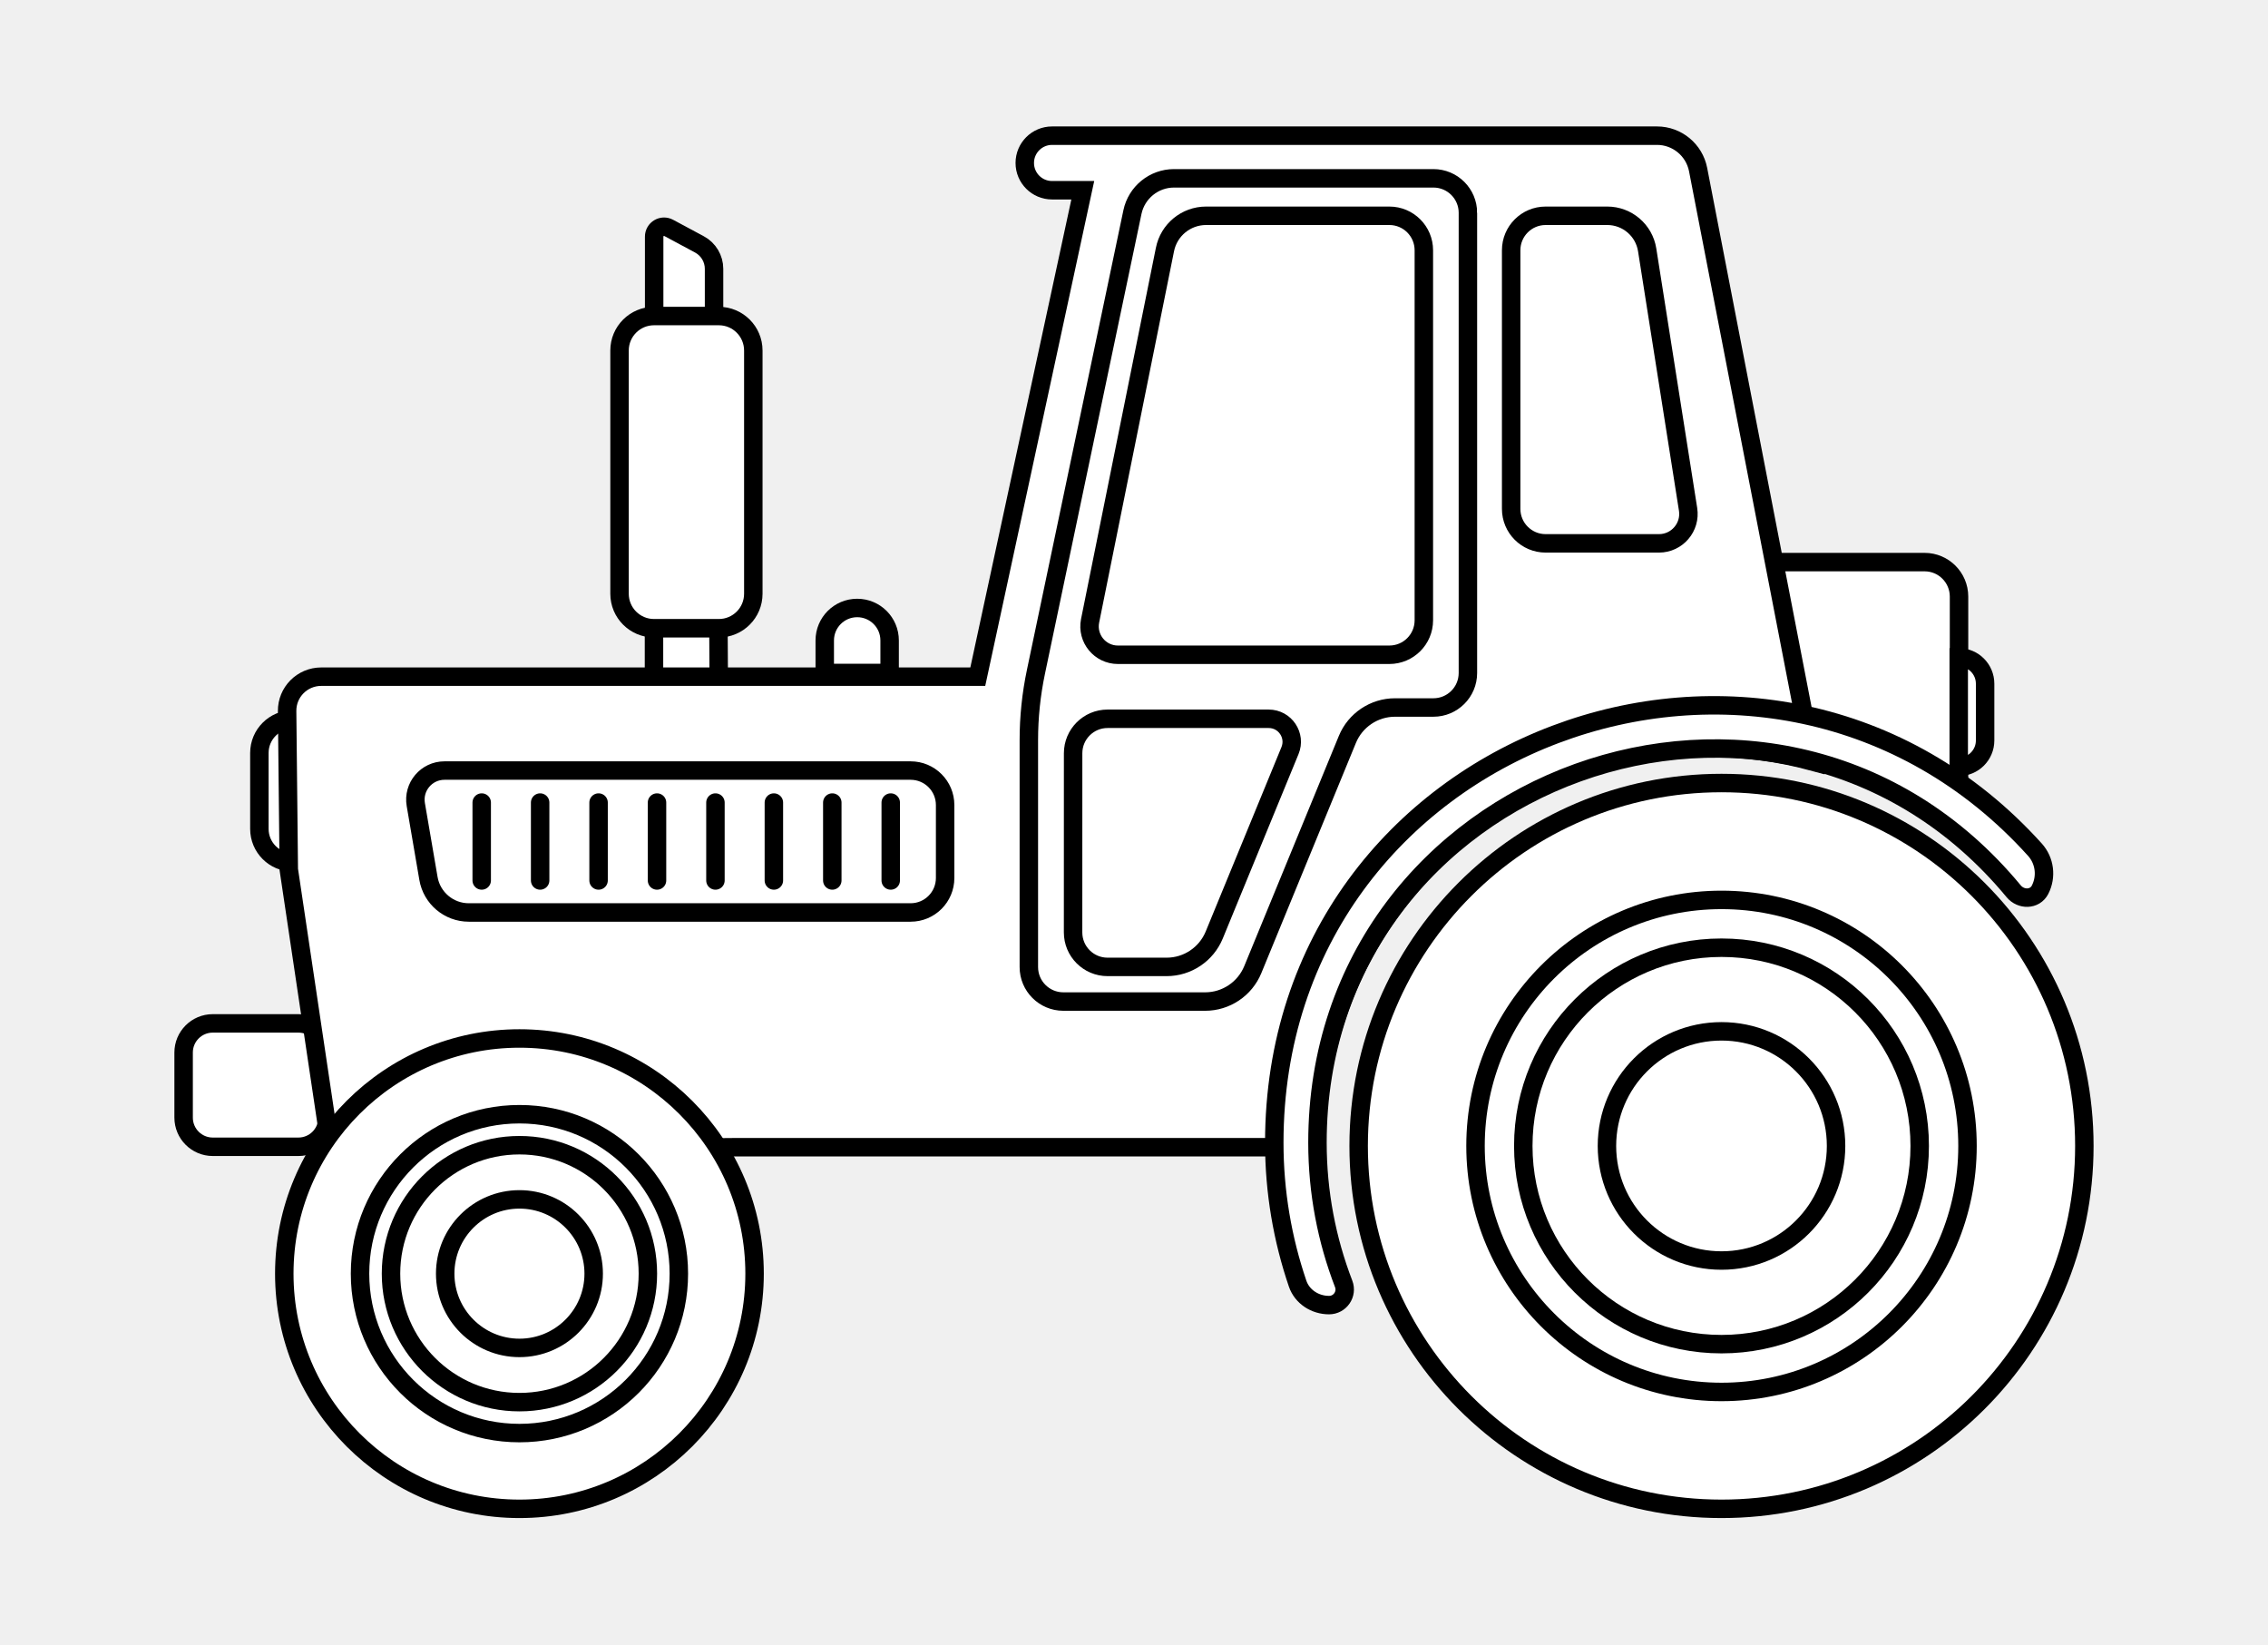
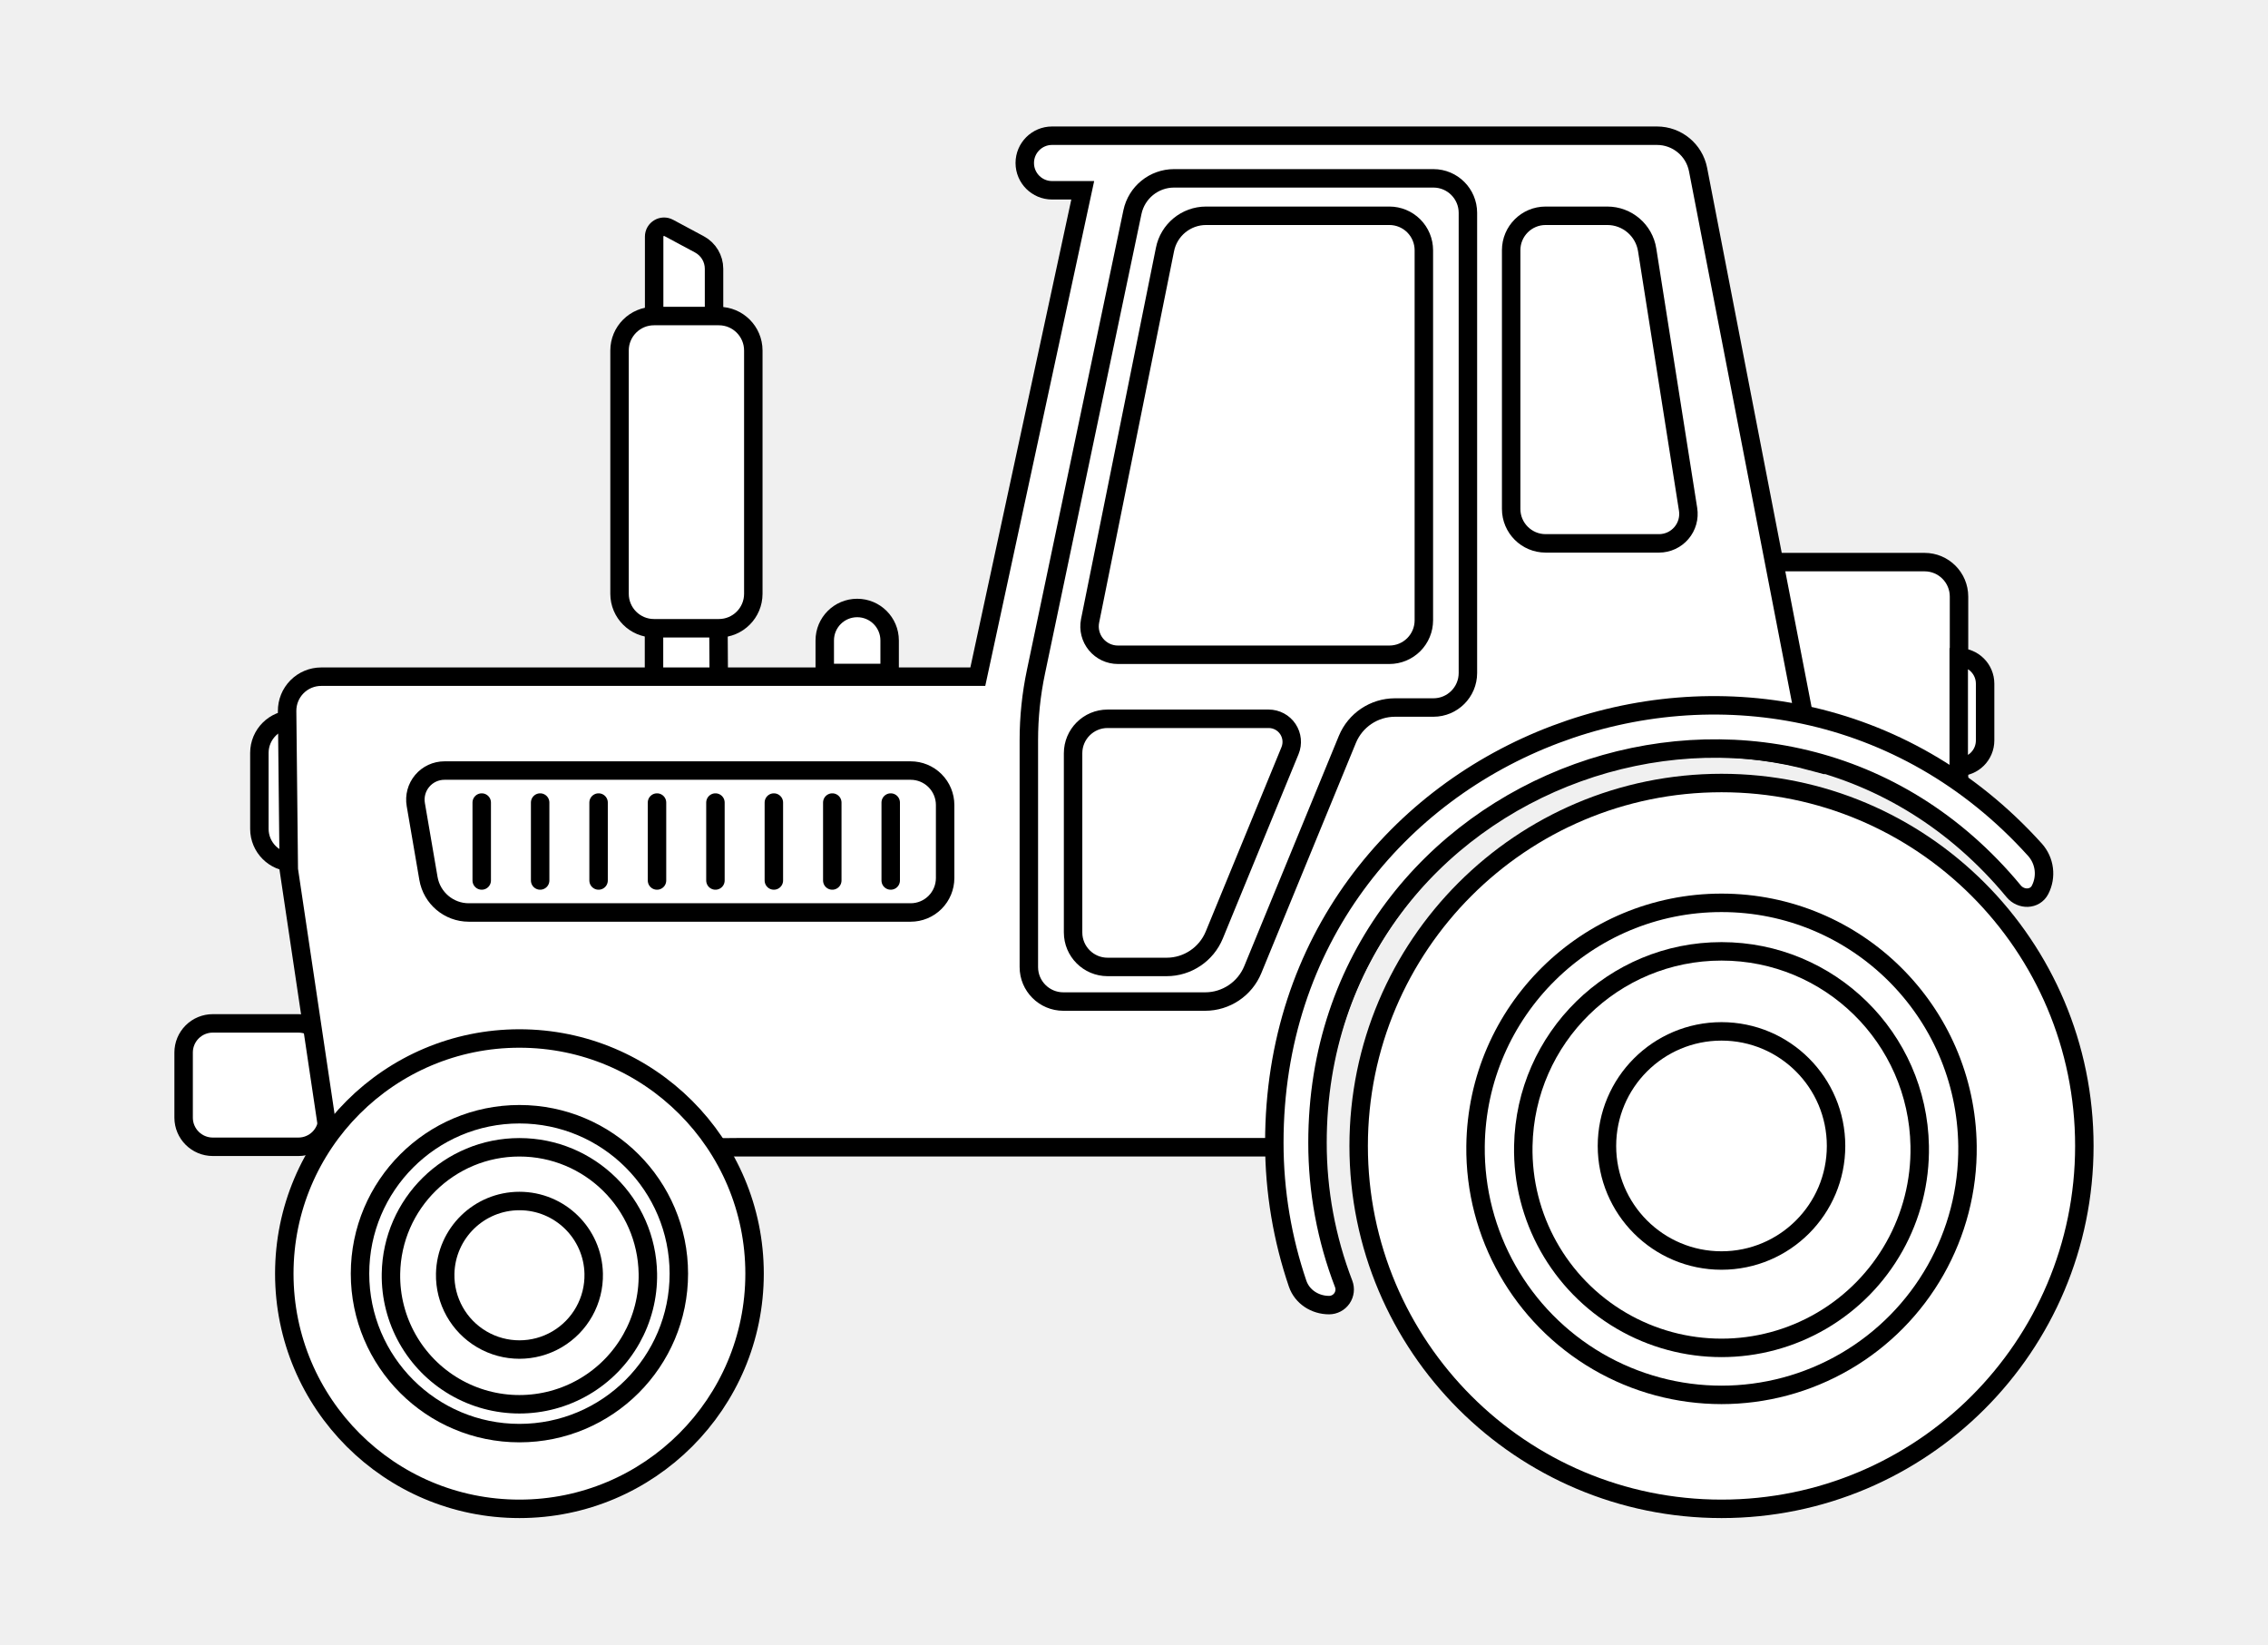
- <svg xmlns="http://www.w3.org/2000/svg" width="65.019mm" height="47.138mm" viewBox="0 0 65.019 47.138" version="1.1" id="svg1">
-   <defs id="defs1" />
-   <g id="layer1" transform="translate(-47.91977,-60.25086)">
-     <g id="g1" transform="translate(4.999843,3.624841)">
-       <g id="g133" style="stroke:#000000;stroke-opacity:1" transform="matrix(0.2645833,0,0,0.2645833,39.48644,-57.35907)">
-         <path style="fill:#ffffff;stroke:#000000;stroke-width:2;stroke-miterlimit:10;stroke-opacity:1" d="m 83.856,465.733 v -9.285 c 0,-0.813 0.865,-1.331 1.582,-0.946 l 3.325,1.785 c 0.972,0.52 1.582,1.542 1.582,2.644 v 7.227 z" id="path130" />
-         <path style="fill:#ffffff;stroke:#000000;stroke-width:2;stroke-miterlimit:10;stroke-opacity:1" d="m 102.341,503.716 h 7.028 v -3.526 c 0,-1.941 -1.573,-3.515 -3.514,-3.515 -1.941,0 -3.515,1.574 -3.515,3.515 v 3.526 z" id="path131" />
-         <path style="fill:#ffffff;stroke:#000000;stroke-width:2;stroke-miterlimit:10;stroke-opacity:1" d="m 87.353,467.167 c -1.94,0.021 -3.515,1.573 -3.515,3.515 0,25.81 0,18.28 0,40.942 h 7.028 c 0,-22.671 -0.258,-12.755 -0.258,-38.558 0.213,-1.054 -2.32,-5.909 -3.255,-5.899 z" id="path132" />
-         <path style="fill:#ffffff;stroke:#000000;stroke-width:2;stroke-miterlimit:10;stroke-opacity:1" d="m 80.105,468.782 c 0,-2.063 1.673,-3.735 3.736,-3.735 h 7.023 c 2.063,0 3.736,1.672 3.736,3.735 v 26.354 c 0,2.063 -1.674,3.734 -3.736,3.734 h -7.023 c -2.063,0 -3.736,-1.671 -3.736,-3.734 z" id="path133" />
+ <svg xmlns="http://www.w3.org/2000/svg" width="245.74" height="178.159" viewBox="0 0 65.019 47.138">
+   <g stroke="#000">
+     <g fill="#fff" stroke-width="2" stroke-miterlimit="10">
+       <path d="M18.753 9.24V6.783c0-.215.23-.352.419-.25l.88.472a.795.795 0 01.418.7v1.912zM23.644 19.29h1.86v-.933a.93.93 0 10-1.86 0v.933zM19.679 9.62a.934.934 0 00-.93.93v10.832h1.86c0-5.998-.07-3.375-.07-10.202.057-.279-.613-1.563-.86-1.56z" stroke-width=".529" />
+       <path d="M17.761 10.047c0-.546.443-.988.988-.988h1.859c.545 0 .988.442.988.988v6.973a.988.988 0 01-.988.988h-1.859a.988.988 0 01-.988-.988z" stroke-width=".529" />
+     </g>
+     <path d="M56.161 23.265V17.1a.988.988 0 00-.988-.988h-6.08v5.003c.096-.002.192-.007.29-.007 2.525 0 4.863.8 6.778 2.157z" fill="#fff" stroke-width=".529" stroke-miterlimit="10" />
+     <g fill="#fff" stroke-width="2" stroke-miterlimit="10">
+       <path d="M59.754 32.847c0 5.745-4.657 10.402-10.401 10.402-5.746 0-10.403-4.657-10.403-10.402 0-5.745 4.658-10.403 10.403-10.403 5.744 0 10.401 4.658 10.401 10.403z" stroke-width=".529" />
+       <path d="M56.404 32.847a7.052 7.052 0 11-14.103-.001 7.052 7.052 0 0114.103.001z" stroke-width=".529" />
+       <path d="M55.034 32.847a5.683 5.683 0 11-11.364-.003 5.683 5.683 0 0111.364.003z" stroke-width=".529" />
+       <path d="M52.636 32.847a3.284 3.284 0 11-6.568 0 3.284 3.284 0 016.568 0z" stroke-width=".529" />
+     </g>
+     <path d="M5.264 32.035c0 .462.375.836.836.836h2.455a.835.835 0 00.835-.836v-1.866a.835.835 0 00-.835-.835H6.1a.835.835 0 00-.836.835zM7.436 21.58c0-.529.43-.958.958-.958h0v4.096h0a.96.96 0 01-.958-.959z" fill="#fff" stroke-width=".529" stroke-miterlimit="10" />
+     <path d="M48.68 4.86a1.2 1.2 0 00-1.176-.97H30.16a.782.782 0 100 1.564h.88l-3.008 13.942H9.209a.978.978 0 00-.978.988l.048 4.538 1.206 8.086c.031-.032 11.629-.124 11.629-.124h16.633c-.001-.058-.004-.116-.004-.174 0-6.226 5.047-11.273 11.272-11.273 1.022 0 2.012.138 2.953.392z" fill="#fff" stroke-width=".529" stroke-miterlimit="10" />
+     <path d="M30.763 26.727c0 .546.443.989.989.989h1.695c.596 0 1.137-.363 1.364-.915l2.171-5.284a.662.662 0 00-.612-.914h-4.618a.989.989 0 00-.989.988z" fill="#fff" stroke-width=".529" stroke-miterlimit="10" />
+     <g fill="#fff" stroke-width="2" stroke-miterlimit="10">
+       <path d="M21.632 36.508a6.741 6.741 0 11-13.482 0 6.741 6.741 0 0113.482 0z" stroke-width=".529" />
+       <path d="M19.461 36.508a4.57 4.57 0 11-9.14 0 4.57 4.57 0 019.14 0z" stroke-width=".529" />
+       <path d="M18.573 36.508a3.683 3.683 0 11-7.365 0 3.683 3.683 0 017.365 0z" stroke-width=".529" />
+       <path d="M17.02 36.508a2.129 2.129 0 11-4.257 0 2.129 2.129 0 014.257 0z" stroke-width=".529" />
+     </g>
+     <path d="M58.338 24.356c-7.585-8.407-21.806-3.205-21.806 8.397 0 1.415.237 2.773.668 4.041.13.38.502.615.902.615a.448.448 0 00.418-.608 11.24 11.24 0 01-.75-4.048c0-10.557 13.247-15.321 19.959-7.205.207.25.605.247.755-.041a1.02 1.02 0 00-.146-1.151z" fill="#fff" stroke-width=".529" stroke-miterlimit="10" />
+     <path d="M56.153 21.98h0a.756.756 0 00.756-.756v-1.627a.756.756 0 00-.756-.756h0z" fill="#fff" stroke-width=".529" stroke-miterlimit="10" />
+     <g fill="#fff" stroke-width="2" stroke-miterlimit="10">
+       <path d="M12.283 25.18c.097.563.586.975 1.155.975h12.668a.988.988 0 00.989-.988v-2.091a.988.988 0 00-.989-.989H12.742a.833.833 0 00-.822.975z" stroke-width=".529" />
+       <g stroke-linecap="round">
+         <path d="M13.81 25.238v-2.234M15.485 25.238v-2.234M17.16 25.238v-2.234M18.835 25.238v-2.234M20.51 25.238v-2.234M22.185 25.238v-2.234M23.86 25.238v-2.234M25.535 25.238v-2.234" stroke-width=".529" />
      </g>
-       <g id="g142" style="stroke:#000000;stroke-opacity:1" transform="matrix(0.2645833,0,0,0.2645833,39.48644,-57.35907)">
-         <path style="fill:#ffffff;stroke:#000000;stroke-width:2;stroke-miterlimit:10;stroke-opacity:1" d="M 225.24,518.742 V 495.44 c 0,-2.064 -1.673,-3.736 -3.735,-3.736 h -22.98 v 18.912 c 0.364,-0.01 0.727,-0.029 1.094,-0.029 9.547,-10e-4 18.383,3.025 25.621,8.155 z" id="path142" />
-       </g>
-       <g id="g146" style="stroke:#000000;stroke-opacity:1" transform="matrix(0.2645833,0,0,0.2645833,39.48644,-57.35907)">
-         <path style="fill:#ffffff;stroke:#000000;stroke-width:2;stroke-miterlimit:10;stroke-opacity:1" d="m 238.82,554.956 c 0,21.712 -17.602,39.313 -39.313,39.313 -21.715,0 -39.318,-17.601 -39.318,-39.313 0,-21.715 17.604,-39.317 39.318,-39.317 21.712,0 39.313,17.602 39.313,39.317 z" id="path143" />
-         <path style="fill:#ffffff;stroke:#000000;stroke-width:2;stroke-miterlimit:10;stroke-opacity:1" d="m 226.159,554.956 c 0,14.719 -11.935,26.651 -26.652,26.651 -14.72,0 -26.655,-11.933 -26.655,-26.651 0,-14.721 11.936,-26.655 26.655,-26.655 14.718,0 26.652,11.934 26.652,26.655 z" id="path144" />
-         <path style="fill:#ffffff;stroke:#000000;stroke-width:2;stroke-miterlimit:10;stroke-opacity:1" d="m 220.98,554.956 c 0,11.858 -9.614,21.473 -21.474,21.473 -11.86,0 -21.479,-9.614 -21.479,-21.473 0,-11.861 9.618,-21.476 21.479,-21.476 11.86,10e-4 21.474,9.615 21.474,21.476 z" id="path145" />
-         <path style="fill:#ffffff;stroke:#000000;stroke-width:2;stroke-miterlimit:10;stroke-opacity:1" d="m 211.917,554.956 c 0,6.855 -5.556,12.413 -12.41,12.413 -6.857,0 -12.415,-5.558 -12.415,-12.413 0,-6.858 5.558,-12.416 12.415,-12.416 6.854,0 12.41,5.559 12.41,12.416 z" id="path146" />
-       </g>
-       <path style="fill:#ffffff;stroke:#000000;stroke-width:0.529;stroke-miterlimit:10;stroke-opacity:1" d="m 48.184,88.661 c 0,0.462 0.374,0.836 0.835,0.836 h 2.455 c 0.462,0 0.836,-0.374 0.836,-0.836 v -1.866 c 0,-0.461 -0.374,-0.835 -0.836,-0.835 h -2.455 c -0.461,0 -0.835,0.374 -0.835,0.835 z" id="path147" />
-       <path style="fill:#ffffff;stroke:#000000;stroke-width:0.529;stroke-miterlimit:10;stroke-opacity:1" d="m 50.356,78.207 c 0,-0.529 0.43,-0.959 0.959,-0.959 v 0 4.097 0 c -0.529,0 -0.959,-0.429 -0.959,-0.959 z" id="path148" />
-       <path style="fill:#ffffff;stroke:#000000;stroke-width:0.529;stroke-miterlimit:10;stroke-opacity:1" d="M 91.601,61.486 C 91.491,60.923 90.997,60.515 90.424,60.515 H 73.08 c -0.432,0 -0.782,0.35 -0.782,0.782 0,0.432 0.35,0.782 0.782,0.782 h 0.881 L 70.951,76.022 H 52.129 c -0.545,0 -0.984,0.444 -0.978,0.988 l 0.048,4.538 1.206,8.086 c 0.031,-0.032 11.628,-0.125 11.628,-0.125 h 16.634 c -0.001,-0.058 -0.004,-0.116 -0.004,-0.174 0,-6.226 5.047,-11.273 11.272,-11.273 1.022,0 2.011,0.138 2.953,0.393 z" id="path149" />
-       <path style="fill:#ffffff;stroke:#000000;stroke-width:0.529;stroke-miterlimit:10;stroke-opacity:1" d="m 73.683,83.353 c 0,0.546 0.443,0.988 0.988,0.988 h 1.695 c 0.597,0 1.137,-0.362 1.364,-0.915 l 2.171,-5.284 C 80.081,77.707 79.761,77.229 79.29,77.229 h -4.618 c -0.546,0 -0.988,0.443 -0.988,0.988 z" id="path150" />
-       <g id="g154" style="stroke:#000000;stroke-opacity:1" transform="matrix(0.2645833,0,0,0.2645833,39.48644,-57.35907)">
-         <path style="fill:#ffffff;stroke:#000000;stroke-width:2;stroke-miterlimit:10;stroke-opacity:1" d="m 94.737,568.792 c 0,14.071 -11.405,25.477 -25.477,25.477 -14.072,0 -25.48,-11.406 -25.48,-25.477 0,-14.071 11.407,-25.479 25.48,-25.479 14.073,0 25.477,11.408 25.477,25.479 z" id="path151" />
-         <path style="fill:#ffffff;stroke:#000000;stroke-width:2;stroke-miterlimit:10;stroke-opacity:1" d="m 86.532,568.792 c 0,9.539 -7.734,17.271 -17.272,17.271 -9.539,0 -17.273,-7.732 -17.273,-17.271 0,-9.539 7.733,-17.273 17.273,-17.273 9.538,0 17.272,7.734 17.272,17.273 z" id="path152" />
-         <path style="fill:#ffffff;stroke:#000000;stroke-width:2;stroke-miterlimit:10;stroke-opacity:1" d="m 83.176,568.792 c 0,7.685 -6.23,13.919 -13.916,13.919 -7.686,0 -13.917,-6.233 -13.917,-13.919 0,-7.686 6.231,-13.916 13.917,-13.916 7.685,0 13.916,6.23 13.916,13.916 z" id="path153" />
-         <path style="fill:#ffffff;stroke:#000000;stroke-width:2;stroke-miterlimit:10;stroke-opacity:1" d="m 77.304,568.792 c 0,4.442 -3.602,8.044 -8.044,8.044 -4.442,0 -8.046,-3.602 -8.046,-8.044 0,-4.442 3.603,-8.047 8.046,-8.047 4.442,0 8.044,3.605 8.044,8.047 z" id="path154" />
-       </g>
-       <path style="fill:#ffffff;stroke:#000000;stroke-width:0.529;stroke-miterlimit:10;stroke-opacity:1" d="M 101.258,80.982 C 93.673,72.575 79.451,77.777 79.451,89.379 c 0,1.415 0.237,2.773 0.669,4.041 0.13,0.379 0.501,0.615 0.901,0.615 0.315,0 0.532,-0.315 0.419,-0.608 -0.484,-1.257 -0.751,-2.621 -0.751,-4.048 0,-10.557 13.247,-15.322 19.959,-7.206 0.207,0.251 0.605,0.248 0.755,-0.041 0.195,-0.376 0.138,-0.837 -0.146,-1.151 z" id="path155" />
-       <path style="fill:#ffffff;stroke:#000000;stroke-width:0.529;stroke-miterlimit:10;stroke-opacity:1" d="m 99.073,78.606 v 0 c 0.418,0 0.756,-0.338 0.756,-0.755 v -1.627 c 0,-0.418 -0.338,-0.756 -0.756,-0.756 v 0 z" id="path156" />
-       <g id="g165" style="stroke:#000000;stroke-opacity:1" transform="matrix(0.2645833,0,0,0.2645833,39.48644,-57.35907)">
-         <path style="fill:#ffffff;stroke:#000000;stroke-width:2;stroke-miterlimit:10;stroke-opacity:1" d="m 59.402,525.981 c 0.364,2.124 2.213,3.682 4.366,3.682 h 47.879 c 2.063,0 3.736,-1.673 3.736,-3.734 v -7.904 c 0,-2.064 -1.673,-3.736 -3.736,-3.736 H 61.134 c -1.953,0 -3.435,1.757 -3.105,3.683 z" id="path157" />
-         <g id="g164" style="stroke:#000000;stroke-opacity:1">
-           <line style="fill:#ffffff;stroke:#000000;stroke-width:2;stroke-linecap:round;stroke-miterlimit:10;stroke-opacity:1" x1="65.171" y1="526.196" x2="65.171" y2="517.755" id="line157" />
-           <line style="fill:#ffffff;stroke:#000000;stroke-width:2;stroke-linecap:round;stroke-miterlimit:10;stroke-opacity:1" x1="71.502" y1="526.196" x2="71.502" y2="517.755" id="line158" />
-           <line style="fill:#ffffff;stroke:#000000;stroke-width:2;stroke-linecap:round;stroke-miterlimit:10;stroke-opacity:1" x1="77.833" y1="526.196" x2="77.833" y2="517.755" id="line159" />
-           <line style="fill:#ffffff;stroke:#000000;stroke-width:2;stroke-linecap:round;stroke-miterlimit:10;stroke-opacity:1" x1="84.165" y1="526.196" x2="84.165" y2="517.755" id="line160" />
-           <line style="fill:#ffffff;stroke:#000000;stroke-width:2;stroke-linecap:round;stroke-miterlimit:10;stroke-opacity:1" x1="90.496" y1="526.196" x2="90.496" y2="517.755" id="line161" />
-           <line style="fill:#ffffff;stroke:#000000;stroke-width:2;stroke-linecap:round;stroke-miterlimit:10;stroke-opacity:1" x1="96.827" y1="526.196" x2="96.827" y2="517.755" id="line162" />
-           <line style="fill:#ffffff;stroke:#000000;stroke-width:2;stroke-linecap:round;stroke-miterlimit:10;stroke-opacity:1" x1="103.158" y1="526.196" x2="103.158" y2="517.755" id="line163" />
-           <line style="fill:#ffffff;stroke:#000000;stroke-width:2;stroke-linecap:round;stroke-miterlimit:10;stroke-opacity:1" x1="109.489" y1="526.196" x2="109.489" y2="517.755" id="line164" />
-         </g>
-       </g>
-       <g id="g167" style="stroke:#000000;stroke-opacity:1" transform="matrix(0.2645833,0,0,0.2645833,39.48644,-57.35907)">
-         <path style="fill:#ffffff;stroke:#000000;stroke-width:2;stroke-miterlimit:10;stroke-opacity:1" d="m 131.088,498.08 c -0.372,1.899 1.079,3.664 3.017,3.664 h 29.412 c 2.063,0 3.736,-1.672 3.736,-3.734 v -40.088 c 0,-2.064 -1.674,-3.735 -3.736,-3.735 h -19.861 c -2.168,0 -4.038,1.538 -4.456,3.665 z" id="path165" />
-         <path style="fill:none;stroke:#000000;stroke-width:2;stroke-miterlimit:10;stroke-opacity:1" d="m 172.028,453.865 c 0,-2.063 -1.675,-3.736 -3.737,-3.736 h -28.108 c -2.175,0 -4.057,1.531 -4.505,3.658 l -10.454,49.801 c -0.511,2.431 -0.77,4.908 -0.77,7.392 v 24.597 c 0,2.063 1.675,3.736 3.736,3.736 h 15.373 c 2.254,0 4.299,-1.37 5.155,-3.457 l 10.251,-24.944 c 0.857,-2.087 2.901,-3.455 5.156,-3.455 h 4.165 c 2.063,0 3.737,-1.673 3.737,-3.735 v -49.857 z" id="path166" />
-         <path style="fill:#ffffff;stroke:#000000;stroke-width:2;stroke-miterlimit:10;stroke-opacity:1" d="m 195.882,485.985 c 0.307,1.939 -1.19,3.69 -3.154,3.69 h -12.281 c -2.062,0 -3.734,-1.672 -3.734,-3.735 v -28.018 c 0,-2.064 1.673,-3.735 3.734,-3.735 h 6.685 c 2.147,0 3.984,1.567 4.318,3.691 z" id="path167" />
-       </g>
+     </g>
+     <g stroke-width="2" stroke-miterlimit="10">
+       <path d="M31.25 17.799a.813.813 0 00.798.969h7.782a.988.988 0 00.989-.988V7.173a.988.988 0 00-.989-.988h-5.255c-.573 0-1.068.407-1.178.97z" fill="#fff" stroke-width=".529" />
+       <path d="M42.082 6.1a.989.989 0 00-.988-.988h-7.437a1.22 1.22 0 00-1.192.967l-2.766 13.177a9.508 9.508 0 00-.204 1.956v6.508c0 .545.443.988.988.988h4.068c.596 0 1.137-.362 1.364-.915l2.712-6.6a1.477 1.477 0 011.364-.913h1.102a.989.989 0 00.989-.989V6.1z" fill="none" stroke-width=".529" />
+       <path d="M48.394 14.598a.844.844 0 01-.835.977h-3.25a.988.988 0 01-.987-.988V7.173c0-.546.442-.988.988-.988h1.769c.568 0 1.054.415 1.142.977z" fill="#fff" stroke-width=".529" />
    </g>
  </g>
</svg>
